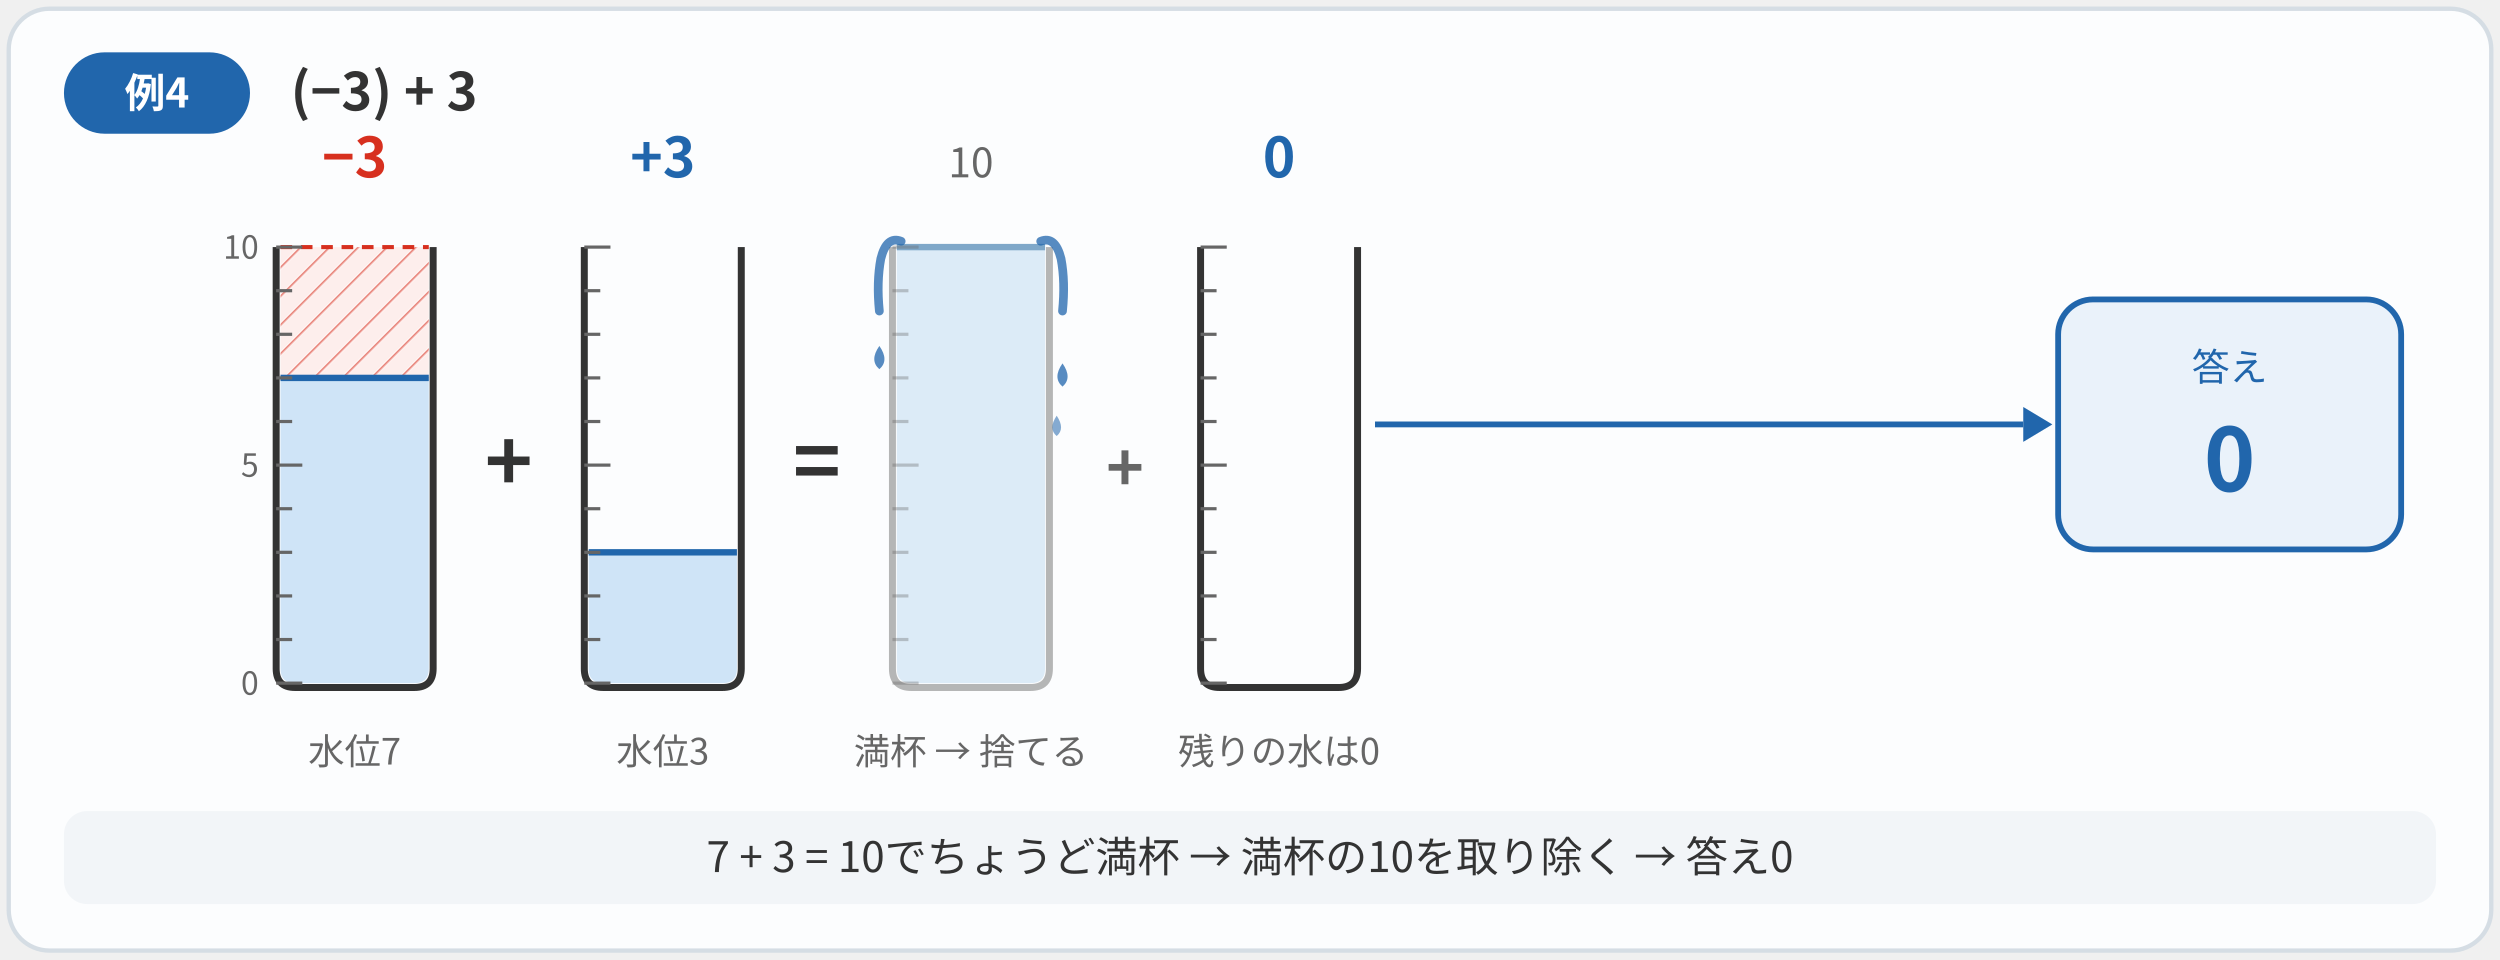
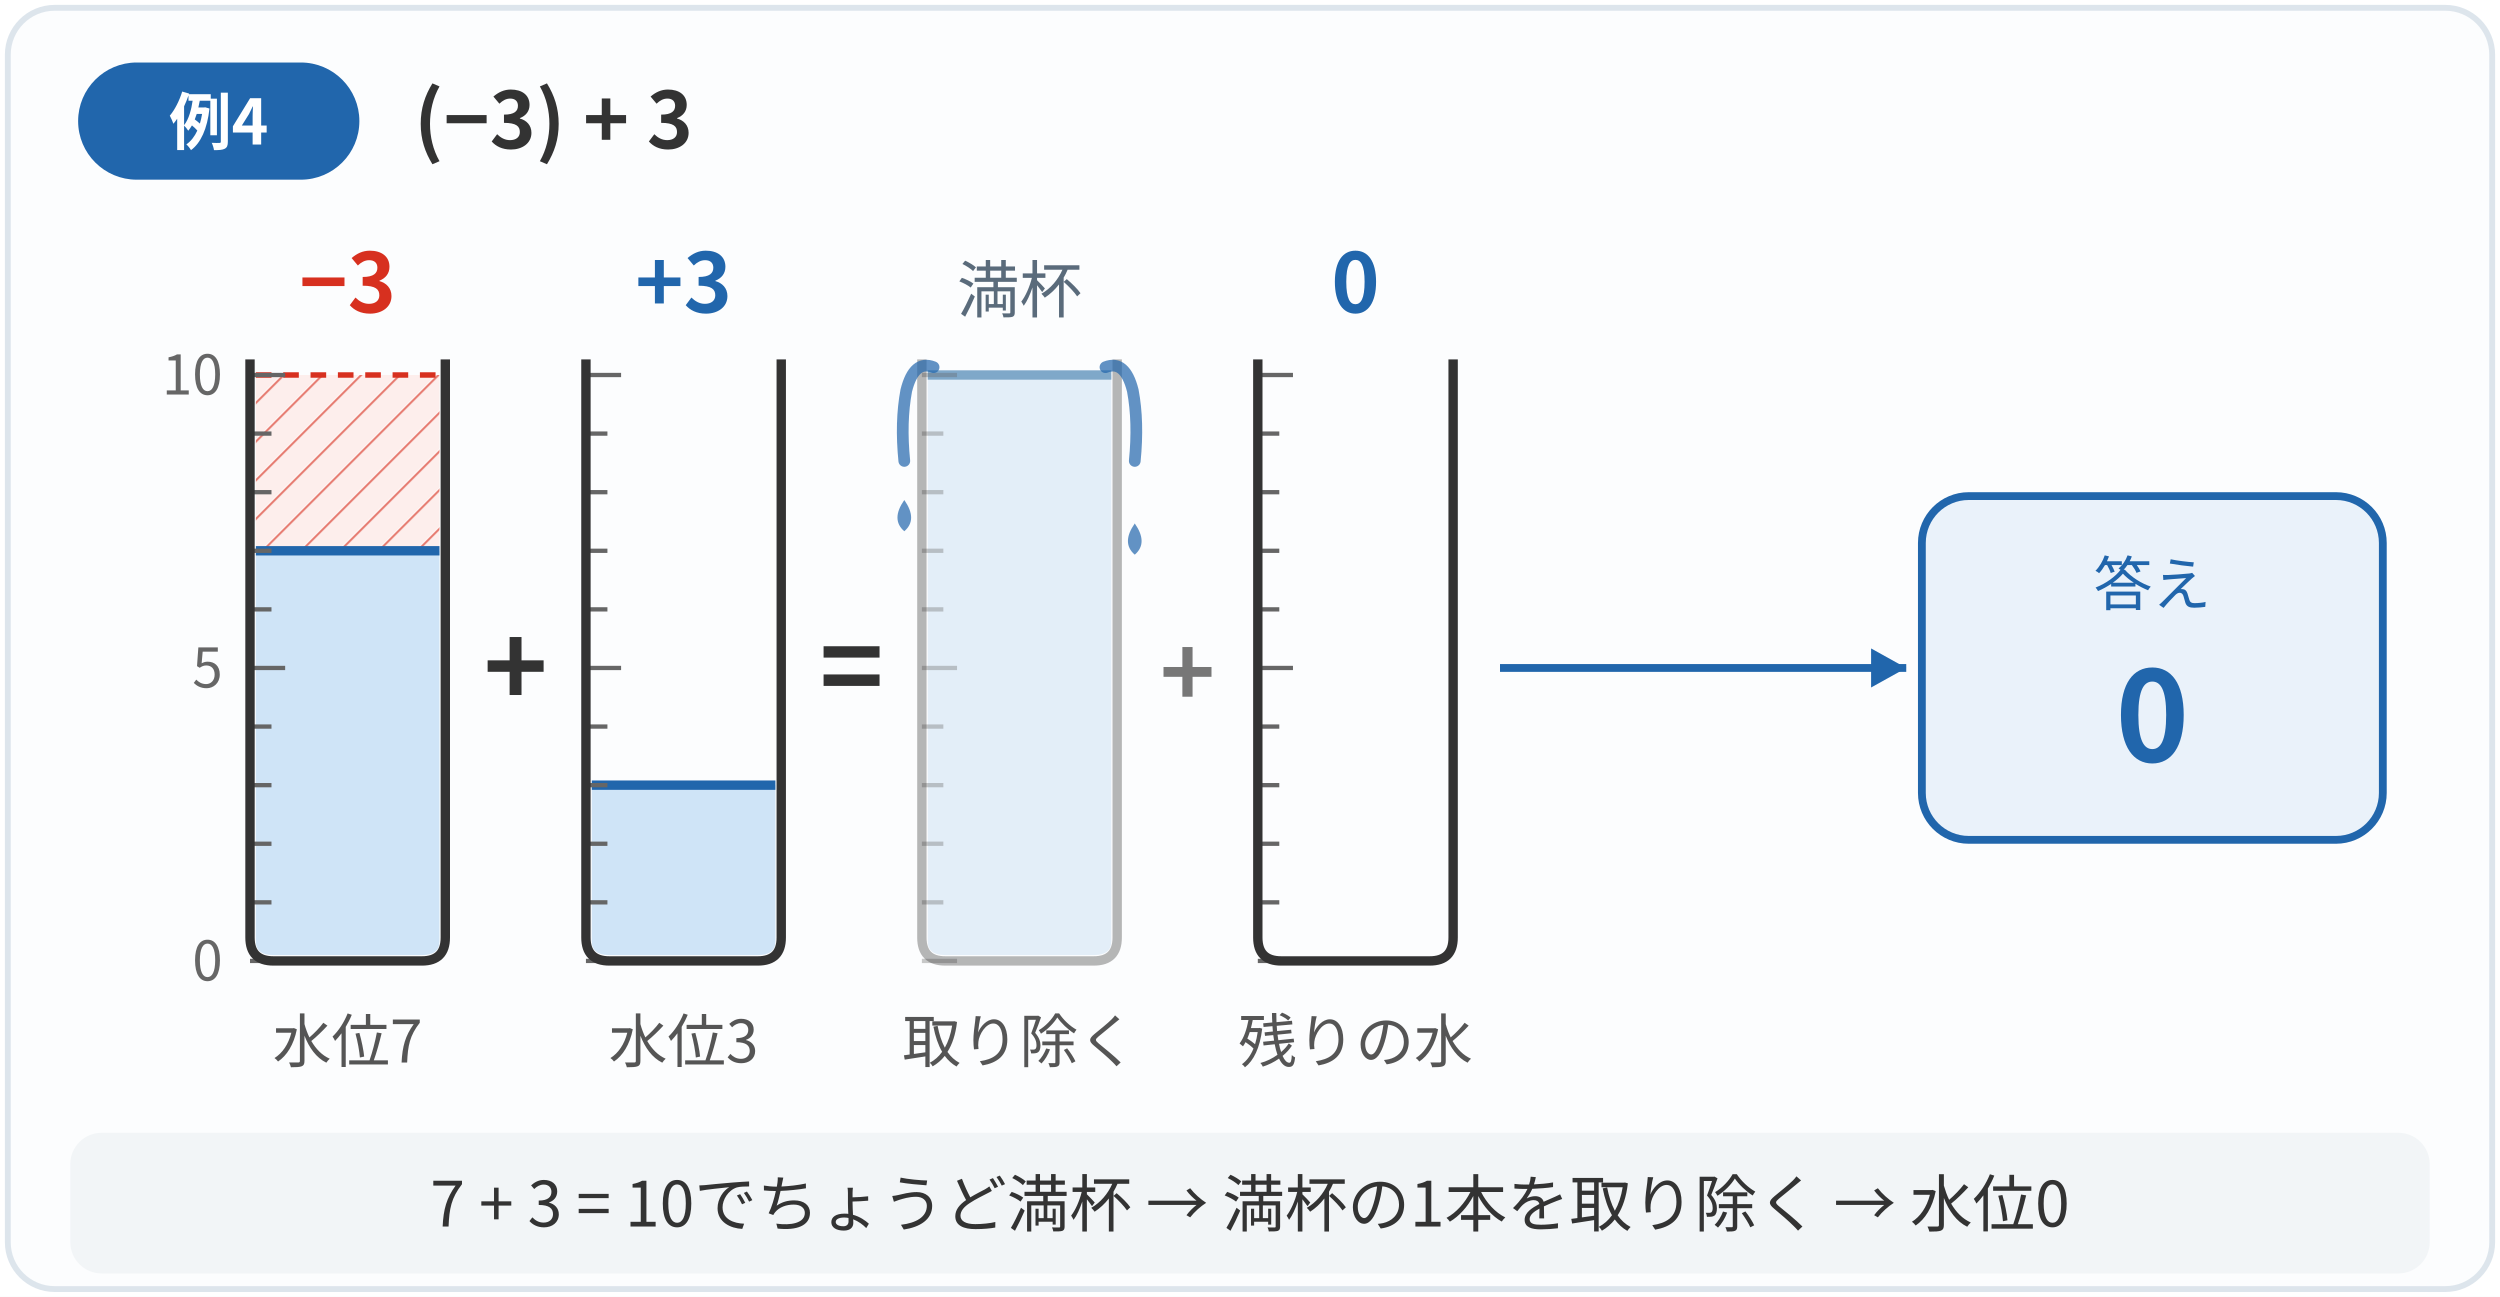
- <svg xmlns="http://www.w3.org/2000/svg" xml:lang="ja" lang="ja" viewBox="0 0 860 330" font-family="'Hiragino Sans','Hiragino Kaku Gothic ProN','Noto Sans JP','Noto Sans CJK JP','Yu Gothic','Meiryo',sans-serif">
+ <svg xmlns="http://www.w3.org/2000/svg" xml:lang="ja" viewBox="0 0 640 332" width="640" height="332" role="img" aria-labelledby="title desc" font-family="'Hiragino Sans','Noto Sans CJK JP','Yu Gothic',sans-serif">
  <defs>
    <pattern id="hred" patternUnits="userSpaceOnUse" width="7" height="7" patternTransform="rotate(45)">
      <rect width="7" height="7" fill="#fdeeec" />
      <line x1="0" y1="0" x2="0" y2="7" stroke="#d7301f" stroke-width="1.1" stroke-opacity="0.55" />
    </pattern>
  </defs>
-   <rect x="3" y="3" width="854" height="324" rx="14" fill="#fcfdfe" stroke="#d5dde4" stroke-width="1.5" />
-   <rect x="22" y="18" width="64" height="28" rx="14" fill="#2166ac" />
-   <text x="54.0" y="37" font-size="14" fill="#fff" text-anchor="middle" font-weight="bold" font-family="'Hiragino Sans','Hiragino Kaku Gothic ProN','Noto Sans JP','Noto Sans CJK JP','Yu Gothic','Meiryo',sans-serif">例4</text>
-   <text x="100" y="38" font-size="18" fill="#333" text-anchor="start" font-weight="bold" font-family="'Hiragino Sans','Hiragino Kaku Gothic ProN','Noto Sans JP','Noto Sans CJK JP','Yu Gothic','Meiryo',sans-serif">(−3) + 3</text>
-   <rect x="96.5" y="85" width="51" height="45" fill="url(#hred)" />
-   <line x1="96.5" y1="85" x2="147.5" y2="85" stroke="#d7301f" stroke-width="1.4" stroke-dasharray="4 3" />
-   <path d="M 96.5 130 L 96.5 230 Q 96.5 235 101.5 235 L 142.5 235 Q 147.5 235 147.5 230 L 147.5 130 Z" fill="#cfe4f7" />
-   <line x1="96.5" y1="130" x2="147.5" y2="130" stroke="#2166ac" stroke-width="2.2" />
-   <path d="M 95 85 L 95 230 Q 95 236.5 101.5 236.5 L 142.5 236.5 Q 149 236.5 149 230 L 149 85" fill="none" stroke="#333" stroke-width="2.4" stroke-opacity="1.0" />
-   <line x1="95" y1="235" x2="104" y2="235" stroke="#666" stroke-width="1.1" stroke-opacity="1.0" />
-   <line x1="95" y1="220" x2="100.5" y2="220" stroke="#666" stroke-width="1.1" stroke-opacity="1.0" />
-   <line x1="95" y1="205" x2="100.5" y2="205" stroke="#666" stroke-width="1.1" stroke-opacity="1.0" />
-   <line x1="95" y1="190" x2="100.5" y2="190" stroke="#666" stroke-width="1.1" stroke-opacity="1.0" />
-   <line x1="95" y1="175" x2="100.5" y2="175" stroke="#666" stroke-width="1.1" stroke-opacity="1.0" />
-   <line x1="95" y1="160" x2="104" y2="160" stroke="#666" stroke-width="1.1" stroke-opacity="1.0" />
-   <line x1="95" y1="145" x2="100.5" y2="145" stroke="#666" stroke-width="1.1" stroke-opacity="1.0" />
-   <line x1="95" y1="130" x2="100.5" y2="130" stroke="#666" stroke-width="1.1" stroke-opacity="1.0" />
-   <line x1="95" y1="115" x2="100.5" y2="115" stroke="#666" stroke-width="1.1" stroke-opacity="1.0" />
-   <line x1="95" y1="100" x2="100.5" y2="100" stroke="#666" stroke-width="1.1" stroke-opacity="1.0" />
-   <line x1="95" y1="85" x2="104" y2="85" stroke="#666" stroke-width="1.1" stroke-opacity="1.0" />
-   <text x="89" y="239" font-size="11" fill="#666" text-anchor="end" font-family="'Hiragino Sans','Hiragino Kaku Gothic ProN','Noto Sans JP','Noto Sans CJK JP','Yu Gothic','Meiryo',sans-serif">0</text>
-   <text x="89" y="164" font-size="11" fill="#666" text-anchor="end" font-family="'Hiragino Sans','Hiragino Kaku Gothic ProN','Noto Sans JP','Noto Sans CJK JP','Yu Gothic','Meiryo',sans-serif">5</text>
-   <text x="89" y="89" font-size="11" fill="#666" text-anchor="end" font-family="'Hiragino Sans','Hiragino Kaku Gothic ProN','Noto Sans JP','Noto Sans CJK JP','Yu Gothic','Meiryo',sans-serif">10</text>
-   <text x="122.0" y="61" font-size="19" fill="#d7301f" text-anchor="middle" font-weight="bold" font-family="'Hiragino Sans','Hiragino Kaku Gothic ProN','Noto Sans JP','Noto Sans CJK JP','Yu Gothic','Meiryo',sans-serif">−3</text>
-   <text x="122.0" y="263" font-size="12.5" fill="#666" text-anchor="middle" font-family="'Hiragino Sans','Hiragino Kaku Gothic ProN','Noto Sans JP','Noto Sans CJK JP','Yu Gothic','Meiryo',sans-serif">水位7</text>
-   <text x="175" y="169" font-size="28" fill="#333" text-anchor="middle" font-weight="bold" font-family="'Hiragino Sans','Hiragino Kaku Gothic ProN','Noto Sans JP','Noto Sans CJK JP','Yu Gothic','Meiryo',sans-serif">+</text>
-   <path d="M 202.5 190 L 202.5 230 Q 202.5 235 207.5 235 L 248.5 235 Q 253.5 235 253.5 230 L 253.5 190 Z" fill="#cfe4f7" />
-   <line x1="202.5" y1="190" x2="253.5" y2="190" stroke="#2166ac" stroke-width="2.2" />
-   <path d="M 201 85 L 201 230 Q 201 236.5 207.5 236.5 L 248.5 236.5 Q 255 236.5 255 230 L 255 85" fill="none" stroke="#333" stroke-width="2.4" stroke-opacity="1.0" />
-   <line x1="201" y1="235" x2="210" y2="235" stroke="#666" stroke-width="1.1" stroke-opacity="1.0" />
-   <line x1="201" y1="220" x2="206.5" y2="220" stroke="#666" stroke-width="1.1" stroke-opacity="1.0" />
-   <line x1="201" y1="205" x2="206.5" y2="205" stroke="#666" stroke-width="1.1" stroke-opacity="1.0" />
-   <line x1="201" y1="190" x2="206.5" y2="190" stroke="#666" stroke-width="1.1" stroke-opacity="1.0" />
-   <line x1="201" y1="175" x2="206.5" y2="175" stroke="#666" stroke-width="1.1" stroke-opacity="1.0" />
-   <line x1="201" y1="160" x2="210" y2="160" stroke="#666" stroke-width="1.1" stroke-opacity="1.0" />
-   <line x1="201" y1="145" x2="206.5" y2="145" stroke="#666" stroke-width="1.1" stroke-opacity="1.0" />
-   <line x1="201" y1="130" x2="206.5" y2="130" stroke="#666" stroke-width="1.1" stroke-opacity="1.0" />
-   <line x1="201" y1="115" x2="206.5" y2="115" stroke="#666" stroke-width="1.1" stroke-opacity="1.0" />
-   <line x1="201" y1="100" x2="206.5" y2="100" stroke="#666" stroke-width="1.1" stroke-opacity="1.0" />
-   <line x1="201" y1="85" x2="210" y2="85" stroke="#666" stroke-width="1.1" stroke-opacity="1.0" />
-   <text x="228.0" y="61" font-size="19" fill="#2166ac" text-anchor="middle" font-weight="bold" font-family="'Hiragino Sans','Hiragino Kaku Gothic ProN','Noto Sans JP','Noto Sans CJK JP','Yu Gothic','Meiryo',sans-serif">+3</text>
-   <text x="228.0" y="263" font-size="12.5" fill="#666" text-anchor="middle" font-family="'Hiragino Sans','Hiragino Kaku Gothic ProN','Noto Sans JP','Noto Sans CJK JP','Yu Gothic','Meiryo',sans-serif">水位3</text>
-   <text x="281" y="169" font-size="28" fill="#333" text-anchor="middle" font-weight="bold" font-family="'Hiragino Sans','Hiragino Kaku Gothic ProN','Noto Sans JP','Noto Sans CJK JP','Yu Gothic','Meiryo',sans-serif">=</text>
-   <path d="M 308.5 85 L 308.5 230 Q 308.5 235 313.5 235 L 354.5 235 Q 359.5 235 359.5 230 L 359.5 85 Z" fill="#dcebf7" />
-   <line x1="308.5" y1="85" x2="359.5" y2="85" stroke="#7fa8c9" stroke-width="2.2" />
-   <path d="M 307 85 L 307 230 Q 307 236.5 313.5 236.5 L 354.5 236.5 Q 361 236.5 361 230 L 361 85" fill="none" stroke="#333" stroke-width="2.4" stroke-opacity="0.35" />
-   <path d="M 310 83 Q 305 81 303 89 Q 301.5 97 302.5 107" fill="none" stroke="#2166ac" stroke-width="3" stroke-opacity="0.75" stroke-linecap="round" />
-   <path d="M 358 83 Q 363 81 365 89 Q 366.5 97 365.5 107" fill="none" stroke="#2166ac" stroke-width="3" stroke-opacity="0.75" stroke-linecap="round" />
-   <path d="M 302.5 119 q -3.5 5 0 8 q 3.5 -3 0 -8 Z" fill="#2166ac" fill-opacity="0.75" />
-   <path d="M 365.5 125 q -3.5 5 0 8 q 3.5 -3 0 -8 Z" fill="#2166ac" fill-opacity="0.75" />
-   <path d="M 363.5 143 q -3 4.5 0 7 q 3 -2.5 0 -7 Z" fill="#2166ac" fill-opacity="0.55" />
-   <line x1="307" y1="235" x2="316" y2="235" stroke="#666" stroke-width="1.1" stroke-opacity="0.35" />
-   <line x1="307" y1="220" x2="312.5" y2="220" stroke="#666" stroke-width="1.1" stroke-opacity="0.35" />
-   <line x1="307" y1="205" x2="312.5" y2="205" stroke="#666" stroke-width="1.1" stroke-opacity="0.35" />
-   <line x1="307" y1="190" x2="312.5" y2="190" stroke="#666" stroke-width="1.1" stroke-opacity="0.35" />
-   <line x1="307" y1="175" x2="312.5" y2="175" stroke="#666" stroke-width="1.1" stroke-opacity="0.35" />
-   <line x1="307" y1="160" x2="316" y2="160" stroke="#666" stroke-width="1.1" stroke-opacity="0.35" />
-   <line x1="307" y1="145" x2="312.5" y2="145" stroke="#666" stroke-width="1.1" stroke-opacity="0.35" />
-   <line x1="307" y1="130" x2="312.5" y2="130" stroke="#666" stroke-width="1.1" stroke-opacity="0.35" />
-   <line x1="307" y1="115" x2="312.5" y2="115" stroke="#666" stroke-width="1.1" stroke-opacity="0.35" />
-   <line x1="307" y1="100" x2="312.5" y2="100" stroke="#666" stroke-width="1.1" stroke-opacity="0.35" />
-   <line x1="307" y1="85" x2="316" y2="85" stroke="#666" stroke-width="1.1" stroke-opacity="0.35" />
-   <text x="334.0" y="263" font-size="12.5" fill="#666" text-anchor="middle" font-family="'Hiragino Sans','Hiragino Kaku Gothic ProN','Noto Sans JP','Noto Sans CJK JP','Yu Gothic','Meiryo',sans-serif">満杯 → 捨てる</text>
-   <text x="334.0" y="61" font-size="14" fill="#666" text-anchor="middle" font-family="'Hiragino Sans','Hiragino Kaku Gothic ProN','Noto Sans JP','Noto Sans CJK JP','Yu Gothic','Meiryo',sans-serif">10</text>
-   <text x="387" y="169" font-size="22" fill="#666" text-anchor="middle" font-weight="bold" font-family="'Hiragino Sans','Hiragino Kaku Gothic ProN','Noto Sans JP','Noto Sans CJK JP','Yu Gothic','Meiryo',sans-serif">+</text>
-   <path d="M 413 85 L 413 230 Q 413 236.5 419.5 236.5 L 460.5 236.5 Q 467 236.5 467 230 L 467 85" fill="none" stroke="#333" stroke-width="2.4" stroke-opacity="1.0" />
-   <line x1="413" y1="235" x2="422" y2="235" stroke="#666" stroke-width="1.1" stroke-opacity="1.0" />
-   <line x1="413" y1="220" x2="418.5" y2="220" stroke="#666" stroke-width="1.1" stroke-opacity="1.0" />
-   <line x1="413" y1="205" x2="418.5" y2="205" stroke="#666" stroke-width="1.1" stroke-opacity="1.0" />
-   <line x1="413" y1="190" x2="418.5" y2="190" stroke="#666" stroke-width="1.1" stroke-opacity="1.0" />
-   <line x1="413" y1="175" x2="418.5" y2="175" stroke="#666" stroke-width="1.1" stroke-opacity="1.0" />
-   <line x1="413" y1="160" x2="422" y2="160" stroke="#666" stroke-width="1.1" stroke-opacity="1.0" />
-   <line x1="413" y1="145" x2="418.5" y2="145" stroke="#666" stroke-width="1.1" stroke-opacity="1.0" />
-   <line x1="413" y1="130" x2="418.5" y2="130" stroke="#666" stroke-width="1.1" stroke-opacity="1.0" />
-   <line x1="413" y1="115" x2="418.5" y2="115" stroke="#666" stroke-width="1.1" stroke-opacity="1.0" />
-   <line x1="413" y1="100" x2="418.5" y2="100" stroke="#666" stroke-width="1.1" stroke-opacity="1.0" />
-   <line x1="413" y1="85" x2="422" y2="85" stroke="#666" stroke-width="1.1" stroke-opacity="1.0" />
-   <text x="440.0" y="61" font-size="19" fill="#2166ac" text-anchor="middle" font-weight="bold" font-family="'Hiragino Sans','Hiragino Kaku Gothic ProN','Noto Sans JP','Noto Sans CJK JP','Yu Gothic','Meiryo',sans-serif">0</text>
-   <text x="440.0" y="263" font-size="12.5" fill="#666" text-anchor="middle" font-family="'Hiragino Sans','Hiragino Kaku Gothic ProN','Noto Sans JP','Noto Sans CJK JP','Yu Gothic','Meiryo',sans-serif">残りの水は0</text>
-   <rect x="708" y="103" width="118" height="86" rx="12" fill="#eaf2fa" stroke="#2166ac" stroke-width="2" />
-   <text x="767" y="131" font-size="13" fill="#2166ac" text-anchor="middle" font-family="'Hiragino Sans','Hiragino Kaku Gothic ProN','Noto Sans JP','Noto Sans CJK JP','Yu Gothic','Meiryo',sans-serif">答え</text>
-   <text x="767" y="169" font-size="30" fill="#2166ac" text-anchor="middle" font-weight="bold" font-family="'Hiragino Sans','Hiragino Kaku Gothic ProN','Noto Sans JP','Noto Sans CJK JP','Yu Gothic','Meiryo',sans-serif">0</text>
-   <line x1="473" y1="146" x2="696" y2="146" stroke="#2166ac" stroke-width="2" marker-end="none" />
-   <path d="M 696 140 L 706 146 L 696 152 Z" fill="#2166ac" />
-   <rect x="22" y="279" width="816" height="32" rx="8" fill="#f2f5f8" />
-   <text x="430.0" y="300" font-size="14.5" fill="#333" text-anchor="middle" font-family="'Hiragino Sans','Hiragino Kaku Gothic ProN','Noto Sans JP','Noto Sans CJK JP','Yu Gothic','Meiryo',sans-serif">7 + 3 = 10でちょうど満杯 → 満杯の10を取り除く → 答え0</text>
+   <rect width="640" height="332" fill="white" />
+   <rect x="2" y="2" width="636" height="328" rx="12" fill="#fcfdfe" stroke="#dde5ec" stroke-width="1.5" />
+   <rect x="20" y="16" width="72" height="30" rx="15" fill="#2166ac" stroke="none" stroke-width="1.5" />
+   <text x="56" y="37" font-size="16" fill="white" text-anchor="middle" font-weight="bold">例4</text>
+   <text x="106" y="38" font-size="20" fill="#333" text-anchor="start" font-weight="bold">(−3) + 3</text>
+   <rect x="65.5" y="96" width="47" height="45" rx="0" fill="url(#hred)" stroke="none" stroke-width="1.5" />
+   <line x1="65.5" y1="96" x2="112.5" y2="96" stroke="#d7301f" stroke-width="1.4" stroke-dasharray="4 3" />
+   <path d="M 65.5 141 L 65.5 241 Q 65.5 244.5 70 244.5 L 108 244.5 Q 112.5 244.5 112.5 241 L 112.5 141 Z" fill="#cfe4f7" />
+   <line x1="65.5" y1="141" x2="112.5" y2="141" stroke="#2166ac" stroke-width="2.4" />
+   <line x1="64" y1="246" x2="73" y2="246" stroke="#666" stroke-width="1.1" stroke-opacity="1.0" />
+   <text x="57" y="251" font-size="14" fill="#666" text-anchor="end">0</text>
+   <line x1="64" y1="231" x2="69.5" y2="231" stroke="#666" stroke-width="1.1" stroke-opacity="1.0" />
+   <line x1="64" y1="216" x2="69.5" y2="216" stroke="#666" stroke-width="1.1" stroke-opacity="1.0" />
+   <line x1="64" y1="201" x2="69.5" y2="201" stroke="#666" stroke-width="1.1" stroke-opacity="1.0" />
+   <line x1="64" y1="186" x2="69.5" y2="186" stroke="#666" stroke-width="1.1" stroke-opacity="1.0" />
+   <line x1="64" y1="171" x2="73" y2="171" stroke="#666" stroke-width="1.1" stroke-opacity="1.0" />
+   <text x="57" y="176" font-size="14" fill="#666" text-anchor="end">5</text>
+   <line x1="64" y1="156" x2="69.5" y2="156" stroke="#666" stroke-width="1.1" stroke-opacity="1.0" />
+   <line x1="64" y1="141" x2="69.5" y2="141" stroke="#666" stroke-width="1.1" stroke-opacity="1.0" />
+   <line x1="64" y1="126" x2="69.5" y2="126" stroke="#666" stroke-width="1.1" stroke-opacity="1.0" />
+   <line x1="64" y1="111" x2="69.5" y2="111" stroke="#666" stroke-width="1.1" stroke-opacity="1.0" />
+   <line x1="64" y1="96" x2="73" y2="96" stroke="#666" stroke-width="1.1" stroke-opacity="1.0" />
+   <text x="57" y="101" font-size="14" fill="#666" text-anchor="end">10</text>
+   <path d="M 64 92 L 64 240 Q 64 246 70 246 L 108 246 Q 114 246 114 240 L 114 92" fill="none" stroke="#333" stroke-width="2.4" stroke-opacity="1.0" />
+   <text x="89" y="80" font-size="21" fill="#d7301f" text-anchor="middle" font-weight="bold">−3</text>
+   <text x="89" y="272" font-size="15" fill="#555" text-anchor="middle">水位7</text>
+   <text x="132" y="181" font-size="28" fill="#333" text-anchor="middle" font-weight="bold">+</text>
+   <path d="M 151.5 201 L 151.5 241 Q 151.5 244.5 156 244.5 L 194 244.5 Q 198.5 244.5 198.5 241 L 198.5 201 Z" fill="#cfe4f7" />
+   <line x1="151.5" y1="201" x2="198.5" y2="201" stroke="#2166ac" stroke-width="2.4" />
+   <line x1="150" y1="246" x2="159" y2="246" stroke="#666" stroke-width="1.1" stroke-opacity="1.0" />
+   <line x1="150" y1="231" x2="155.5" y2="231" stroke="#666" stroke-width="1.1" stroke-opacity="1.0" />
+   <line x1="150" y1="216" x2="155.5" y2="216" stroke="#666" stroke-width="1.1" stroke-opacity="1.0" />
+   <line x1="150" y1="201" x2="155.5" y2="201" stroke="#666" stroke-width="1.1" stroke-opacity="1.0" />
+   <line x1="150" y1="186" x2="155.5" y2="186" stroke="#666" stroke-width="1.1" stroke-opacity="1.0" />
+   <line x1="150" y1="171" x2="159" y2="171" stroke="#666" stroke-width="1.1" stroke-opacity="1.0" />
+   <line x1="150" y1="156" x2="155.5" y2="156" stroke="#666" stroke-width="1.1" stroke-opacity="1.0" />
+   <line x1="150" y1="141" x2="155.5" y2="141" stroke="#666" stroke-width="1.1" stroke-opacity="1.0" />
+   <line x1="150" y1="126" x2="155.5" y2="126" stroke="#666" stroke-width="1.1" stroke-opacity="1.0" />
+   <line x1="150" y1="111" x2="155.5" y2="111" stroke="#666" stroke-width="1.1" stroke-opacity="1.0" />
+   <line x1="150" y1="96" x2="159" y2="96" stroke="#666" stroke-width="1.1" stroke-opacity="1.0" />
+   <path d="M 150 92 L 150 240 Q 150 246 156 246 L 194 246 Q 200 246 200 240 L 200 92" fill="none" stroke="#333" stroke-width="2.4" stroke-opacity="1.0" />
+   <text x="175" y="80" font-size="21" fill="#2166ac" text-anchor="middle" font-weight="bold">+3</text>
+   <text x="175" y="272" font-size="15" fill="#555" text-anchor="middle">水位3</text>
+   <text x="218" y="181" font-size="28" fill="#333" text-anchor="middle" font-weight="bold">=</text>
+   <path d="M 237.5 96 L 237.5 241 Q 237.5 244.5 242 244.5 L 280 244.5 Q 284.5 244.5 284.5 241 L 284.5 96 Z" fill="#e3eef8" />
+   <line x1="237.5" y1="96" x2="284.5" y2="96" stroke="#7fa8c9" stroke-width="2.4" />
+   <line x1="236" y1="246" x2="245" y2="246" stroke="#666" stroke-width="1.1" stroke-opacity="0.35" />
+   <line x1="236" y1="231" x2="241.5" y2="231" stroke="#666" stroke-width="1.1" stroke-opacity="0.35" />
+   <line x1="236" y1="216" x2="241.5" y2="216" stroke="#666" stroke-width="1.1" stroke-opacity="0.35" />
+   <line x1="236" y1="201" x2="241.5" y2="201" stroke="#666" stroke-width="1.1" stroke-opacity="0.35" />
+   <line x1="236" y1="186" x2="241.5" y2="186" stroke="#666" stroke-width="1.1" stroke-opacity="0.35" />
+   <line x1="236" y1="171" x2="245" y2="171" stroke="#666" stroke-width="1.1" stroke-opacity="0.35" />
+   <line x1="236" y1="156" x2="241.5" y2="156" stroke="#666" stroke-width="1.1" stroke-opacity="0.35" />
+   <line x1="236" y1="141" x2="241.5" y2="141" stroke="#666" stroke-width="1.1" stroke-opacity="0.35" />
+   <line x1="236" y1="126" x2="241.5" y2="126" stroke="#666" stroke-width="1.1" stroke-opacity="0.35" />
+   <line x1="236" y1="111" x2="241.5" y2="111" stroke="#666" stroke-width="1.1" stroke-opacity="0.35" />
+   <line x1="236" y1="96" x2="245" y2="96" stroke="#666" stroke-width="1.1" stroke-opacity="0.35" />
+   <path d="M 236 92 L 236 240 Q 236 246 242 246 L 280 246 Q 286 246 286 240 L 286 92" fill="none" stroke="#333" stroke-width="2.4" stroke-opacity="0.35" />
+   <path d="M 239 94 Q 234 92 232 100 Q 230.5 108 231.5 118" fill="none" stroke="#2166ac" stroke-width="3" stroke-opacity="0.7" stroke-linecap="round" />
+   <path d="M 283 94 Q 288 92 290 100 Q 291.5 108 290.5 118" fill="none" stroke="#2166ac" stroke-width="3" stroke-opacity="0.7" stroke-linecap="round" />
+   <path d="M 231.5 128 q -3.5 5 0 8 q 3.5 -3 0 -8 Z" fill="#2166ac" fill-opacity="0.7" />
+   <path d="M 290.5 134 q -3.5 5 0 8 q 3.5 -3 0 -8 Z" fill="#2166ac" fill-opacity="0.7" />
+   <text x="261" y="80" font-size="16" fill="#5a6b7b" text-anchor="middle">満杯</text>
+   <text x="261" y="272" font-size="15" fill="#555" text-anchor="middle">取り除く</text>
+   <text x="304" y="181" font-size="24" fill="#777" text-anchor="middle" font-weight="bold">+</text>
+   <line x1="322" y1="246" x2="331" y2="246" stroke="#666" stroke-width="1.1" stroke-opacity="1.0" />
+   <line x1="322" y1="231" x2="327.5" y2="231" stroke="#666" stroke-width="1.1" stroke-opacity="1.0" />
+   <line x1="322" y1="216" x2="327.5" y2="216" stroke="#666" stroke-width="1.1" stroke-opacity="1.0" />
+   <line x1="322" y1="201" x2="327.5" y2="201" stroke="#666" stroke-width="1.1" stroke-opacity="1.0" />
+   <line x1="322" y1="186" x2="327.5" y2="186" stroke="#666" stroke-width="1.1" stroke-opacity="1.0" />
+   <line x1="322" y1="171" x2="331" y2="171" stroke="#666" stroke-width="1.1" stroke-opacity="1.0" />
+   <line x1="322" y1="156" x2="327.5" y2="156" stroke="#666" stroke-width="1.1" stroke-opacity="1.0" />
+   <line x1="322" y1="141" x2="327.5" y2="141" stroke="#666" stroke-width="1.1" stroke-opacity="1.0" />
+   <line x1="322" y1="126" x2="327.5" y2="126" stroke="#666" stroke-width="1.1" stroke-opacity="1.0" />
+   <line x1="322" y1="111" x2="327.5" y2="111" stroke="#666" stroke-width="1.1" stroke-opacity="1.0" />
+   <line x1="322" y1="96" x2="331" y2="96" stroke="#666" stroke-width="1.1" stroke-opacity="1.0" />
+   <path d="M 322 92 L 322 240 Q 322 246 328 246 L 366 246 Q 372 246 372 240 L 372 92" fill="none" stroke="#333" stroke-width="2.4" stroke-opacity="1.0" />
+   <text x="347" y="80" font-size="21" fill="#2166ac" text-anchor="middle" font-weight="bold">0</text>
+   <text x="347" y="272" font-size="15" fill="#555" text-anchor="middle">残りの水</text>
+   <line x1="384" y1="171" x2="488" y2="171" stroke="#2166ac" stroke-width="2" />
+   <path d="M 479 166 L 488 171 L 479 176 Z" fill="#2166ac" />
+   <rect x="492" y="127" width="118" height="88" rx="12" fill="#eaf2fa" stroke="#2166ac" stroke-width="2" />
+   <text x="551" y="155" font-size="15" fill="#2166ac" text-anchor="middle">答え</text>
+   <text x="551" y="195" font-size="32" fill="#2166ac" text-anchor="middle" font-weight="bold">0</text>
+   <rect x="18" y="290" width="604" height="36" rx="8" fill="#f2f5f7" stroke="none" stroke-width="1.5" />
+   <text x="320" y="314" font-size="16" fill="#333" text-anchor="middle">7 + 3 = 10でちょうど満杯 → 満杯の1本を取り除く → 水位0</text>
</svg>
